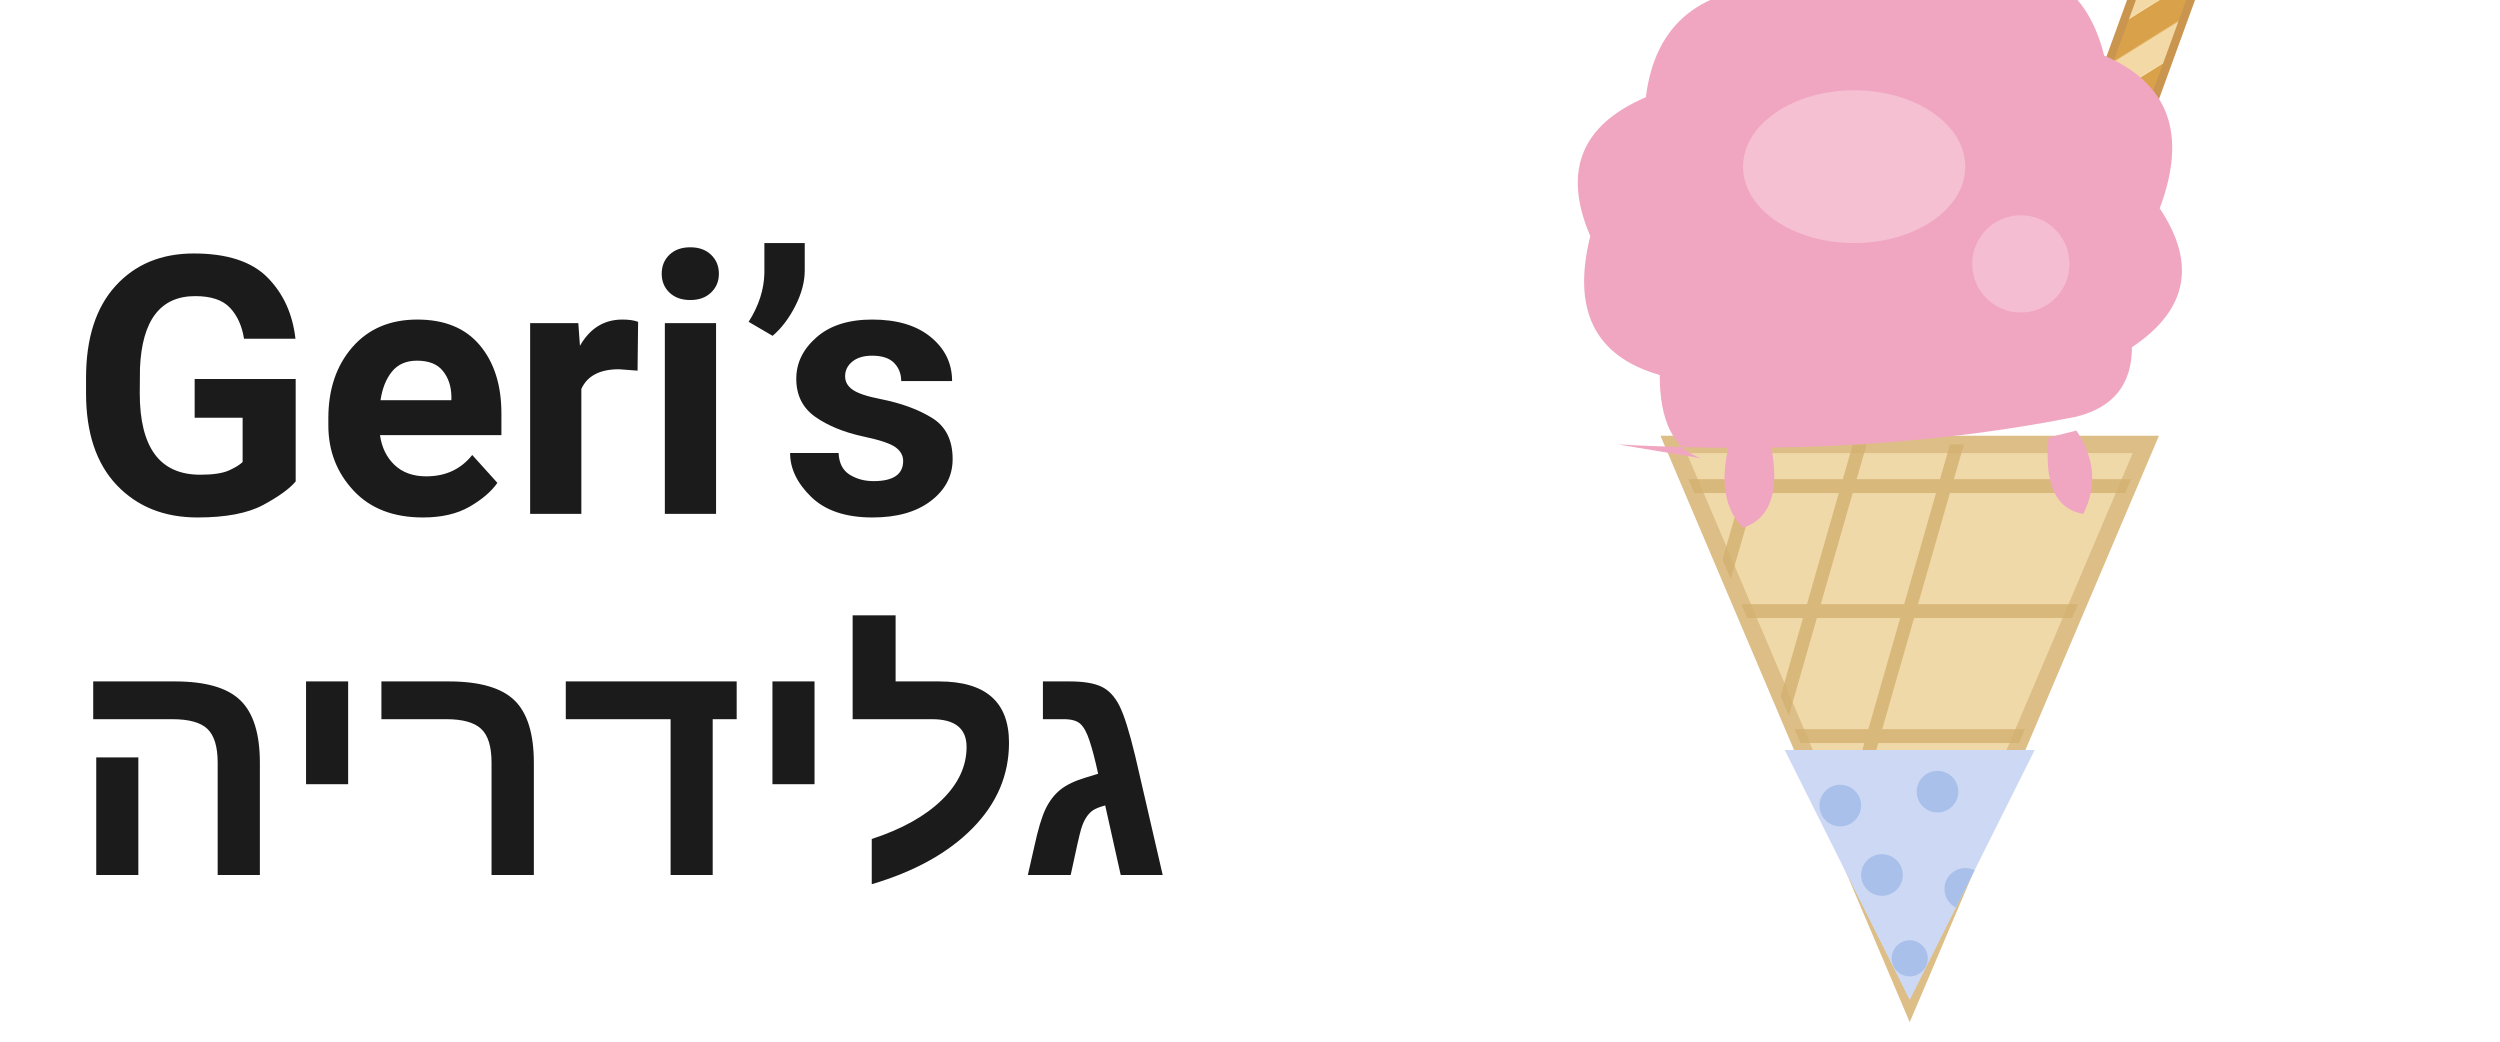
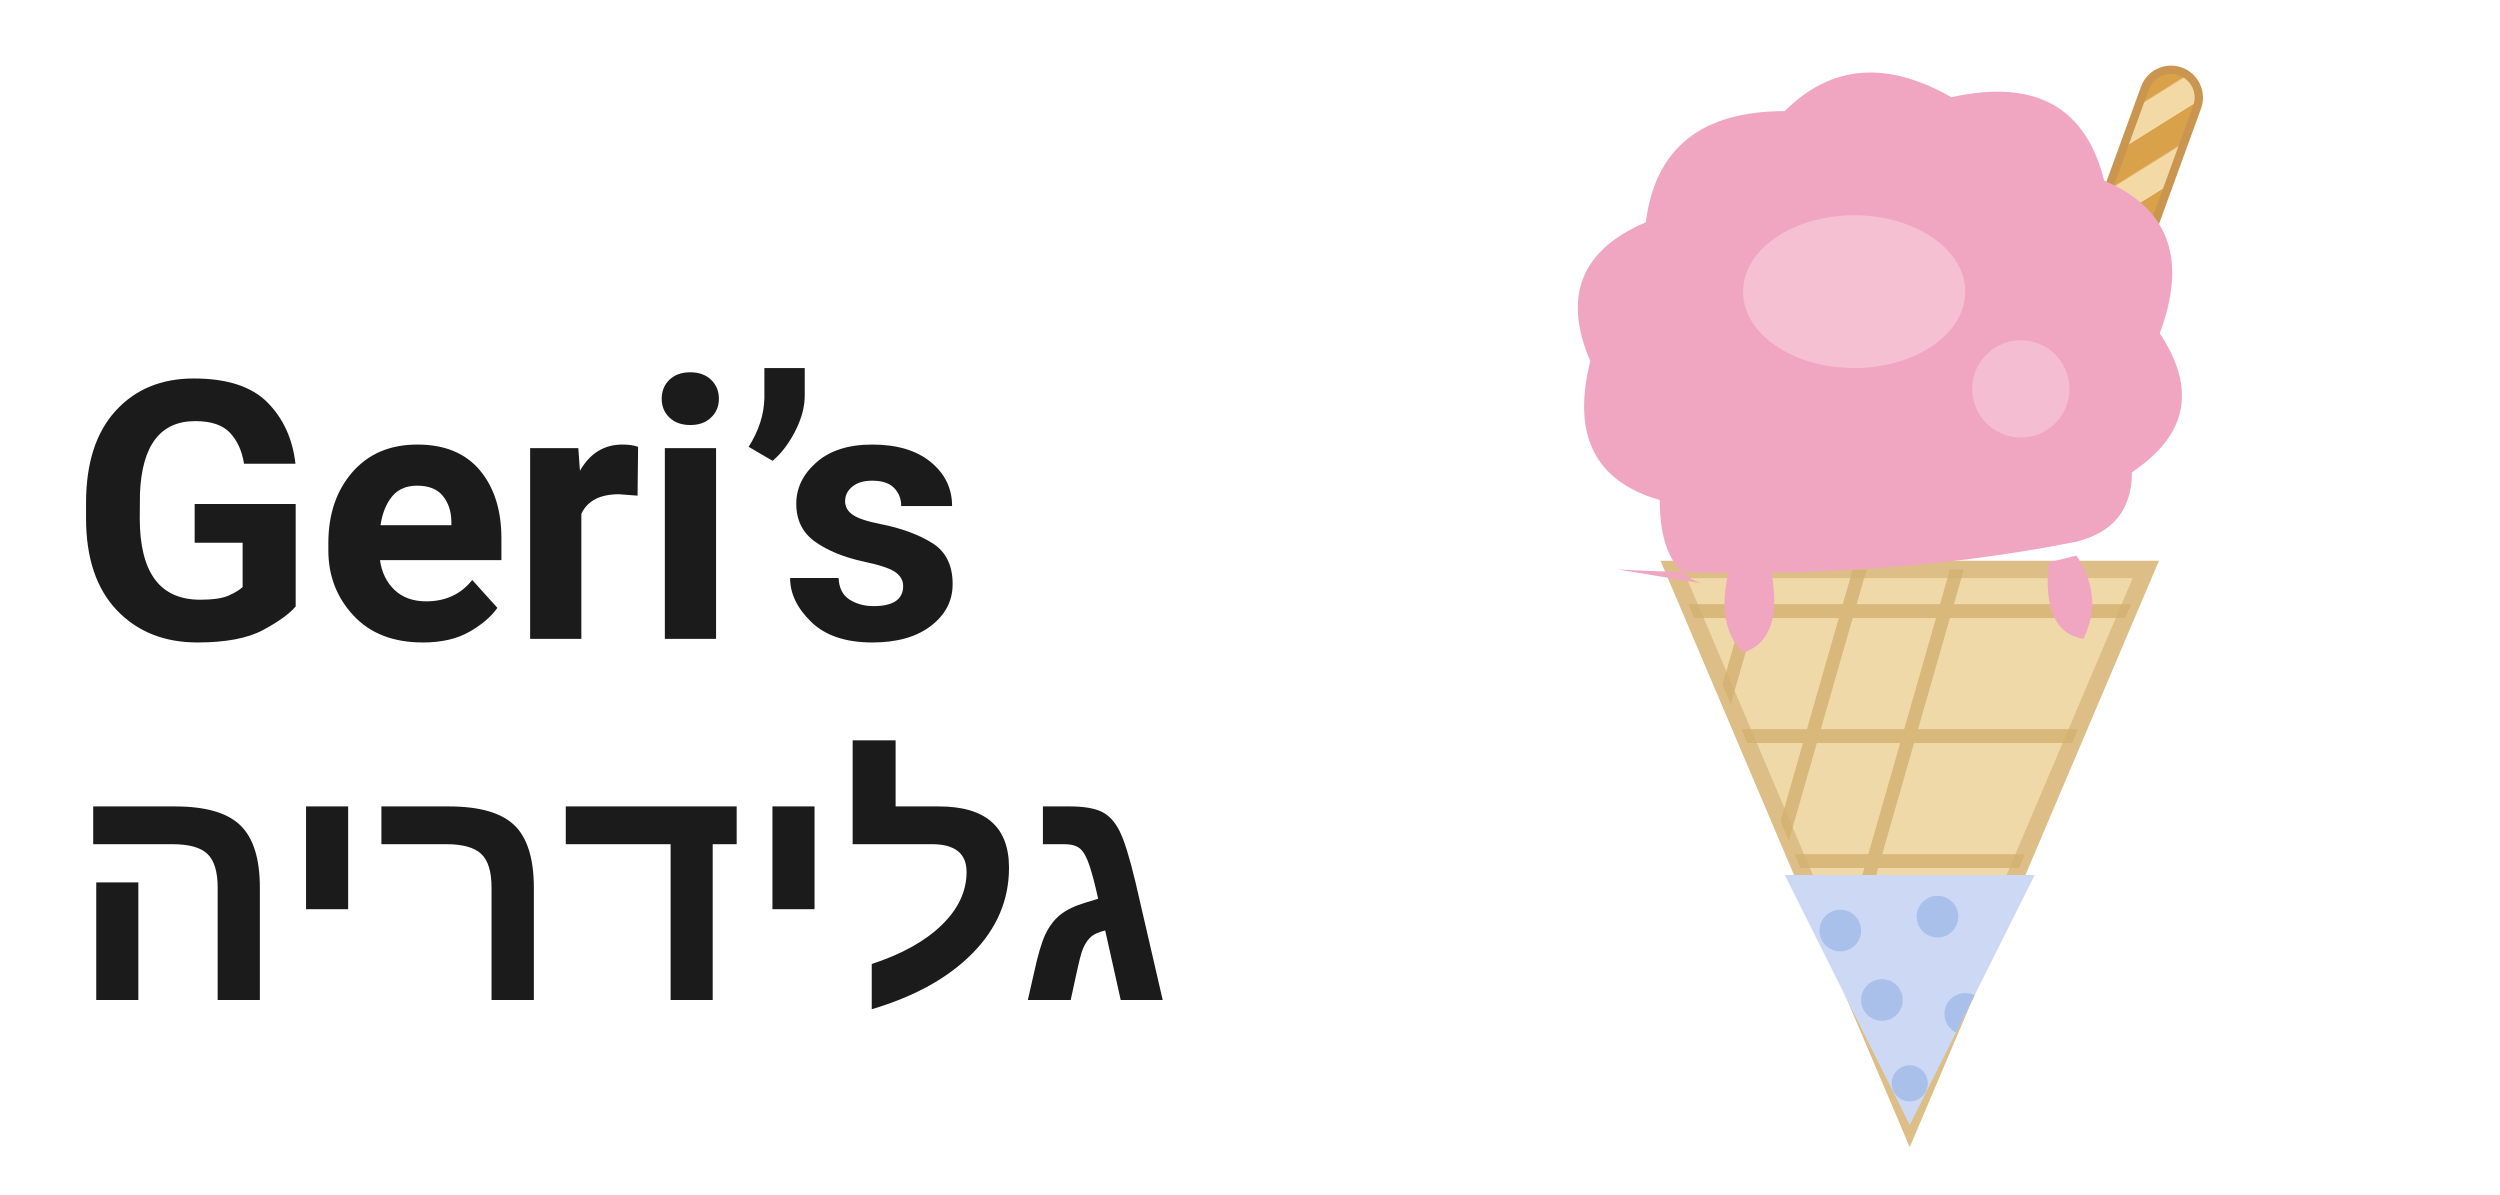
- <svg xmlns="http://www.w3.org/2000/svg" viewBox="0 0 360 150" role="img" aria-label="Geri's Glideria">
+ <svg xmlns="http://www.w3.org/2000/svg" viewBox="0 -18 360 172" role="img" aria-label="Geri's Glideria">
  <defs>
    <clipPath id="coneClip">
      <path d="M36 60 H104 L70 140 Z" />
    </clipPath>
    <clipPath id="tipClip">
      <path d="M52 104 H88 L70 140 Z" />
    </clipPath>
    <pattern id="strawStripe" width="8" height="8" patternTransform="rotate(38)" patternUnits="userSpaceOnUse">
      <rect width="8" height="8" fill="#f3d9a6" />
      <rect width="4" height="8" fill="#d9a24a" />
    </pattern>
  </defs>
  <text x="10" y="74" font-family="-apple-system, BlinkMacSystemFont, 'Segoe UI', Roboto, Helvetica, Arial, sans-serif" font-size="52" font-weight="700" fill="#1b1b1b">Geri’s</text>
  <text x="10" y="126" font-family="-apple-system, BlinkMacSystemFont, 'Segoe UI', Roboto, Helvetica, Arial, sans-serif" font-size="46" font-weight="700" fill="#1b1b1b" text-anchor="start">גלידריה</text>
  <g transform="translate(205,4)">
    <g transform="rotate(20 96 24)">
      <rect x="92" y="-14" width="8" height="52" rx="4" fill="url(#strawStripe)" stroke="#c9954f" stroke-width="1.2" />
    </g>
    <path d="M36 60 H104 L70 140 Z" fill="#f0d9a8" stroke="#dcbe86" stroke-width="2.5" />
    <g clip-path="url(#coneClip)" stroke="#d3b06f" stroke-width="2" opacity="0.8">
      <path d="M20 66 L120 66 M14 84 L126 84 M10 102 L130 102 M20 120 L120 120" />
      <path d="M52 55 L52 145 M66 55 L66 145 M80 55 L80 145 M94 55 L94 145" transform="skewX(-16)" />
    </g>
    <g clip-path="url(#tipClip)">
      <rect x="40" y="100" width="60" height="48" fill="#cdd9f4" />
      <g fill="#a9c0ea">
        <circle cx="60" cy="112" r="3" />
        <circle cx="74" cy="110" r="3" />
        <circle cx="66" cy="122" r="3" />
        <circle cx="78" cy="124" r="3" />
        <circle cx="70" cy="134" r="2.6" />
      </g>
    </g>
    <g>
      <path d="M40 62 q-6 -2 -6 -12 q-14 -4 -10 -20 q-6 -14 8 -20 q2 -16 20 -16 q10 -10 24 -2 q18 -4 22 12 q14 6 8 22 q8 12 -4 20 q0 8 -8 10 q-30 6 -66 4 Z" fill="#f0a6c0" />
      <ellipse cx="62" cy="20" rx="16" ry="11" fill="#f7c8d8" opacity="0.75" />
      <circle cx="86" cy="34" r="7" fill="#f7c8d8" opacity="0.7" />
      <path d="M44 60 q-2 8 2 12 q6 -2 4 -12 Z" fill="#f0a6c0" />
      <path d="M94 58 q4 6 1 12 q-6 -1 -5 -11 Z" fill="#f0a6c0" />
    </g>
  </g>
</svg>
